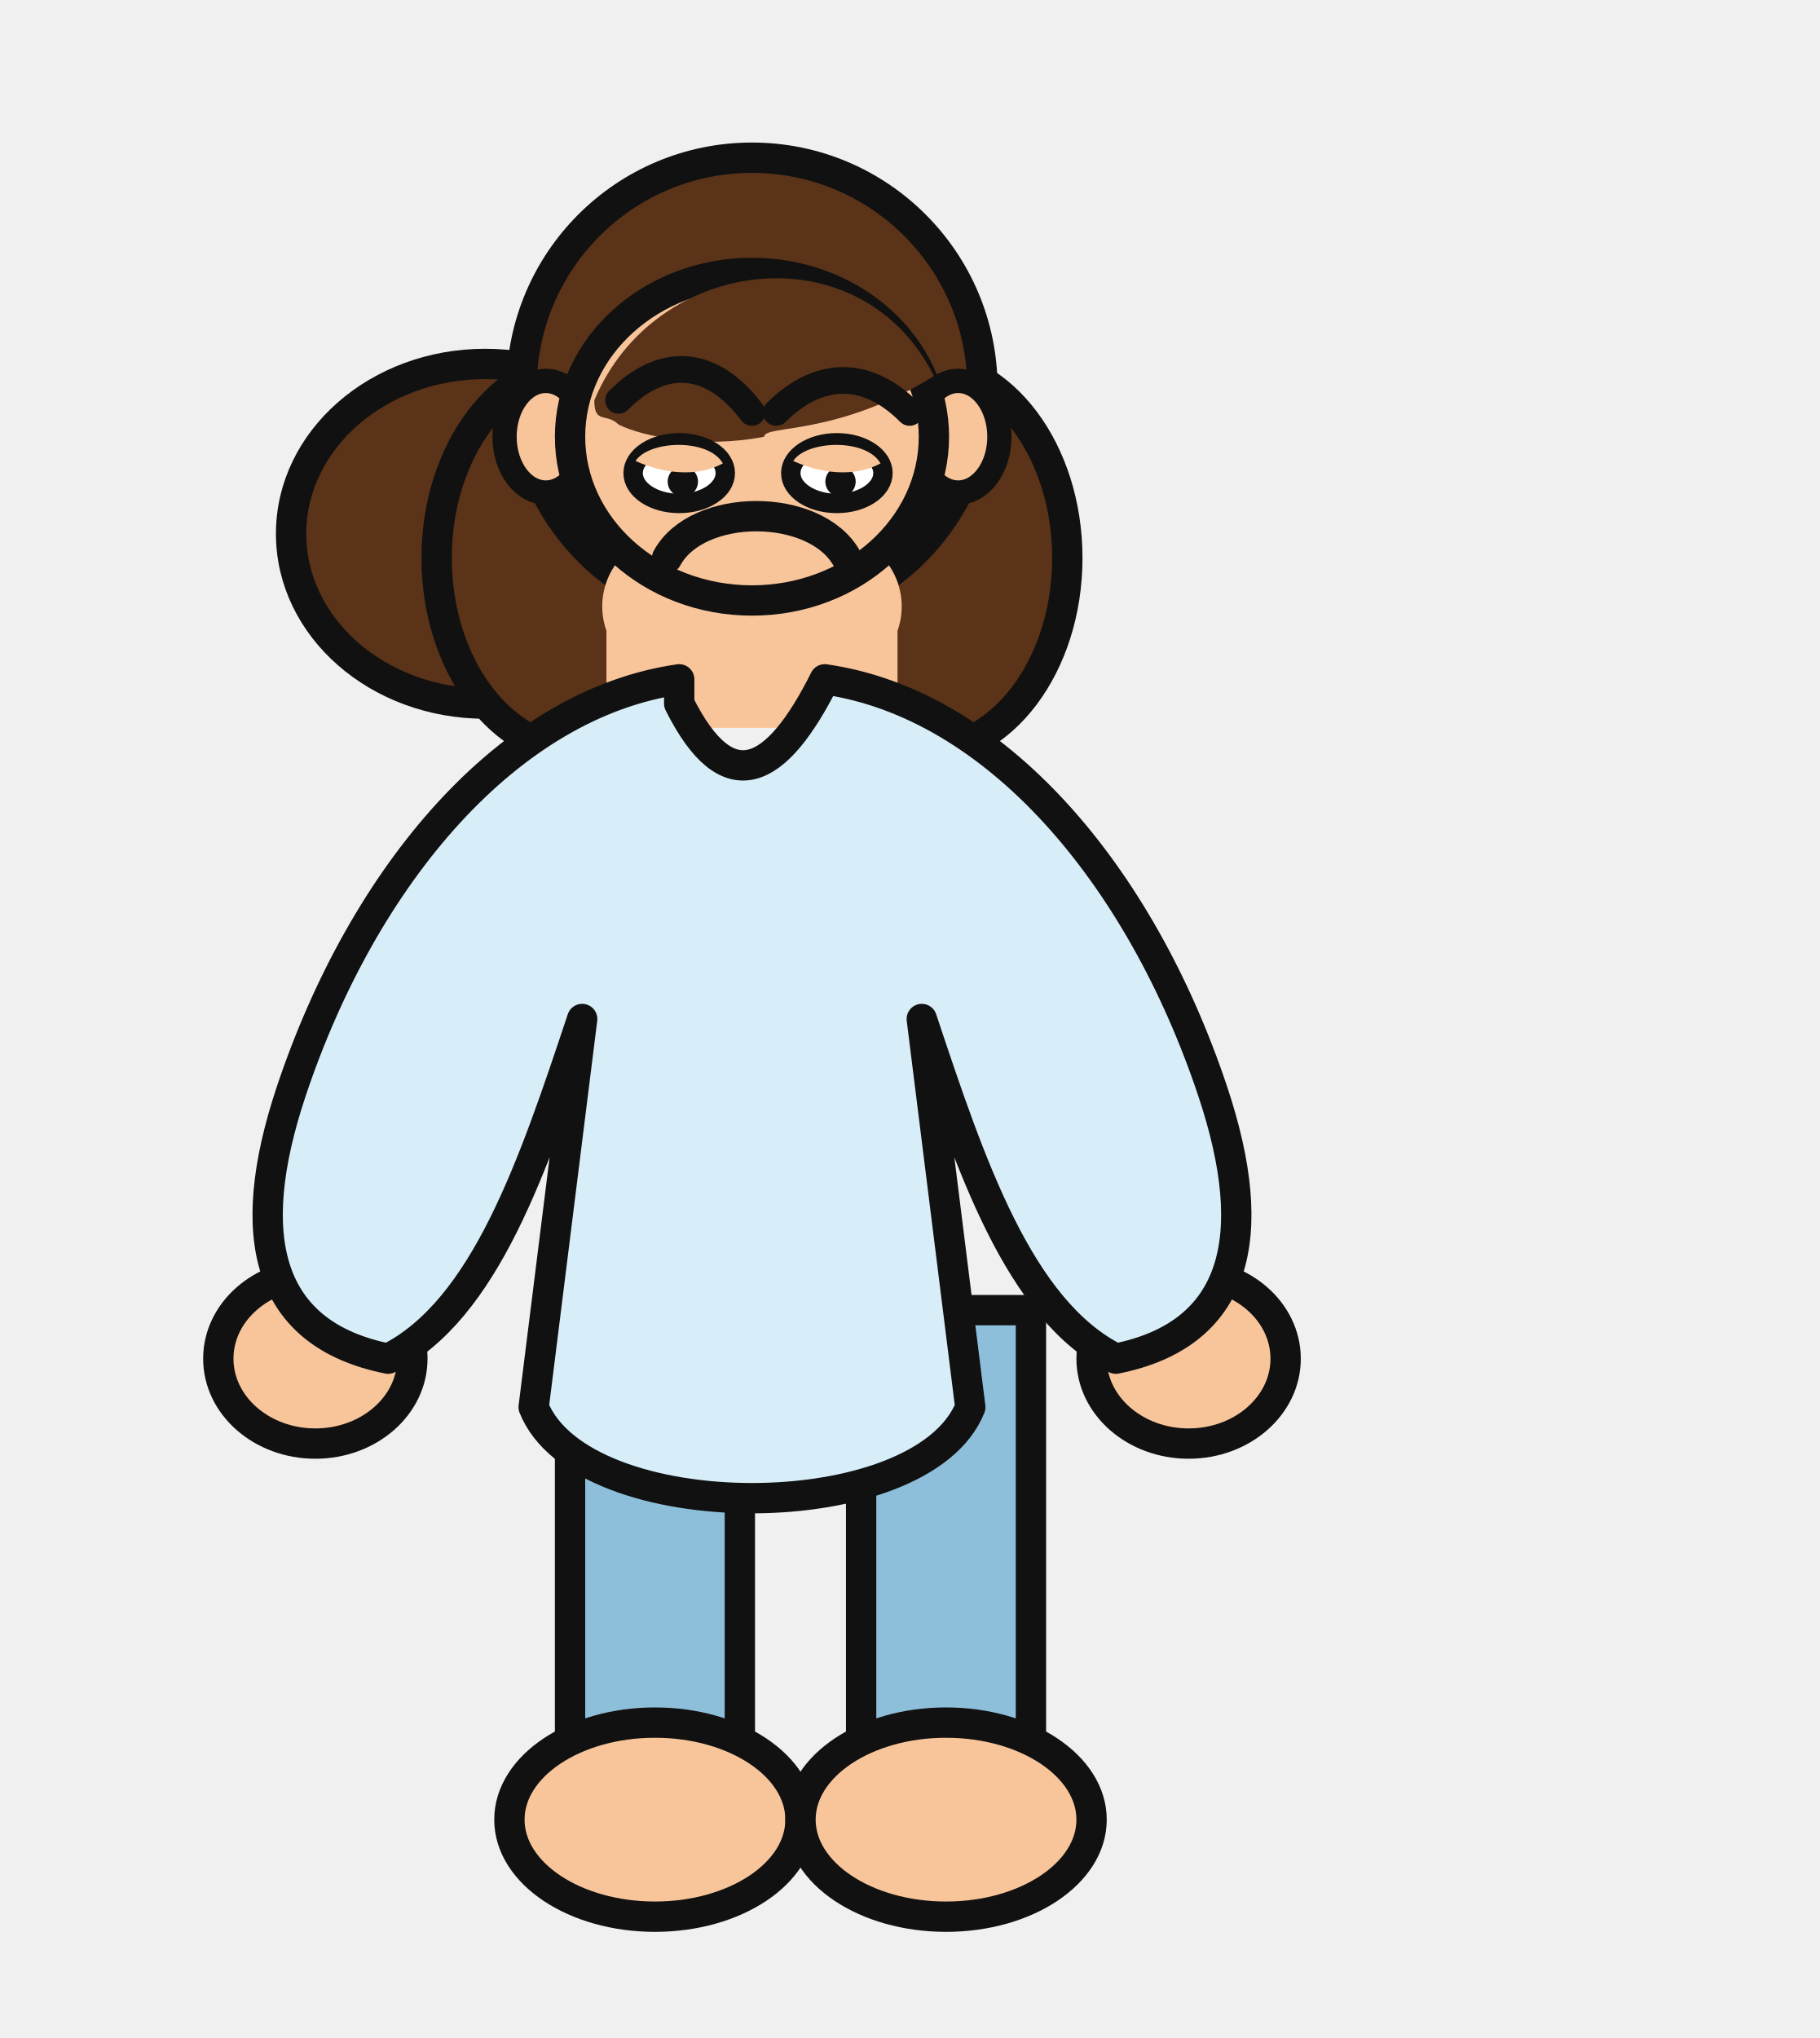
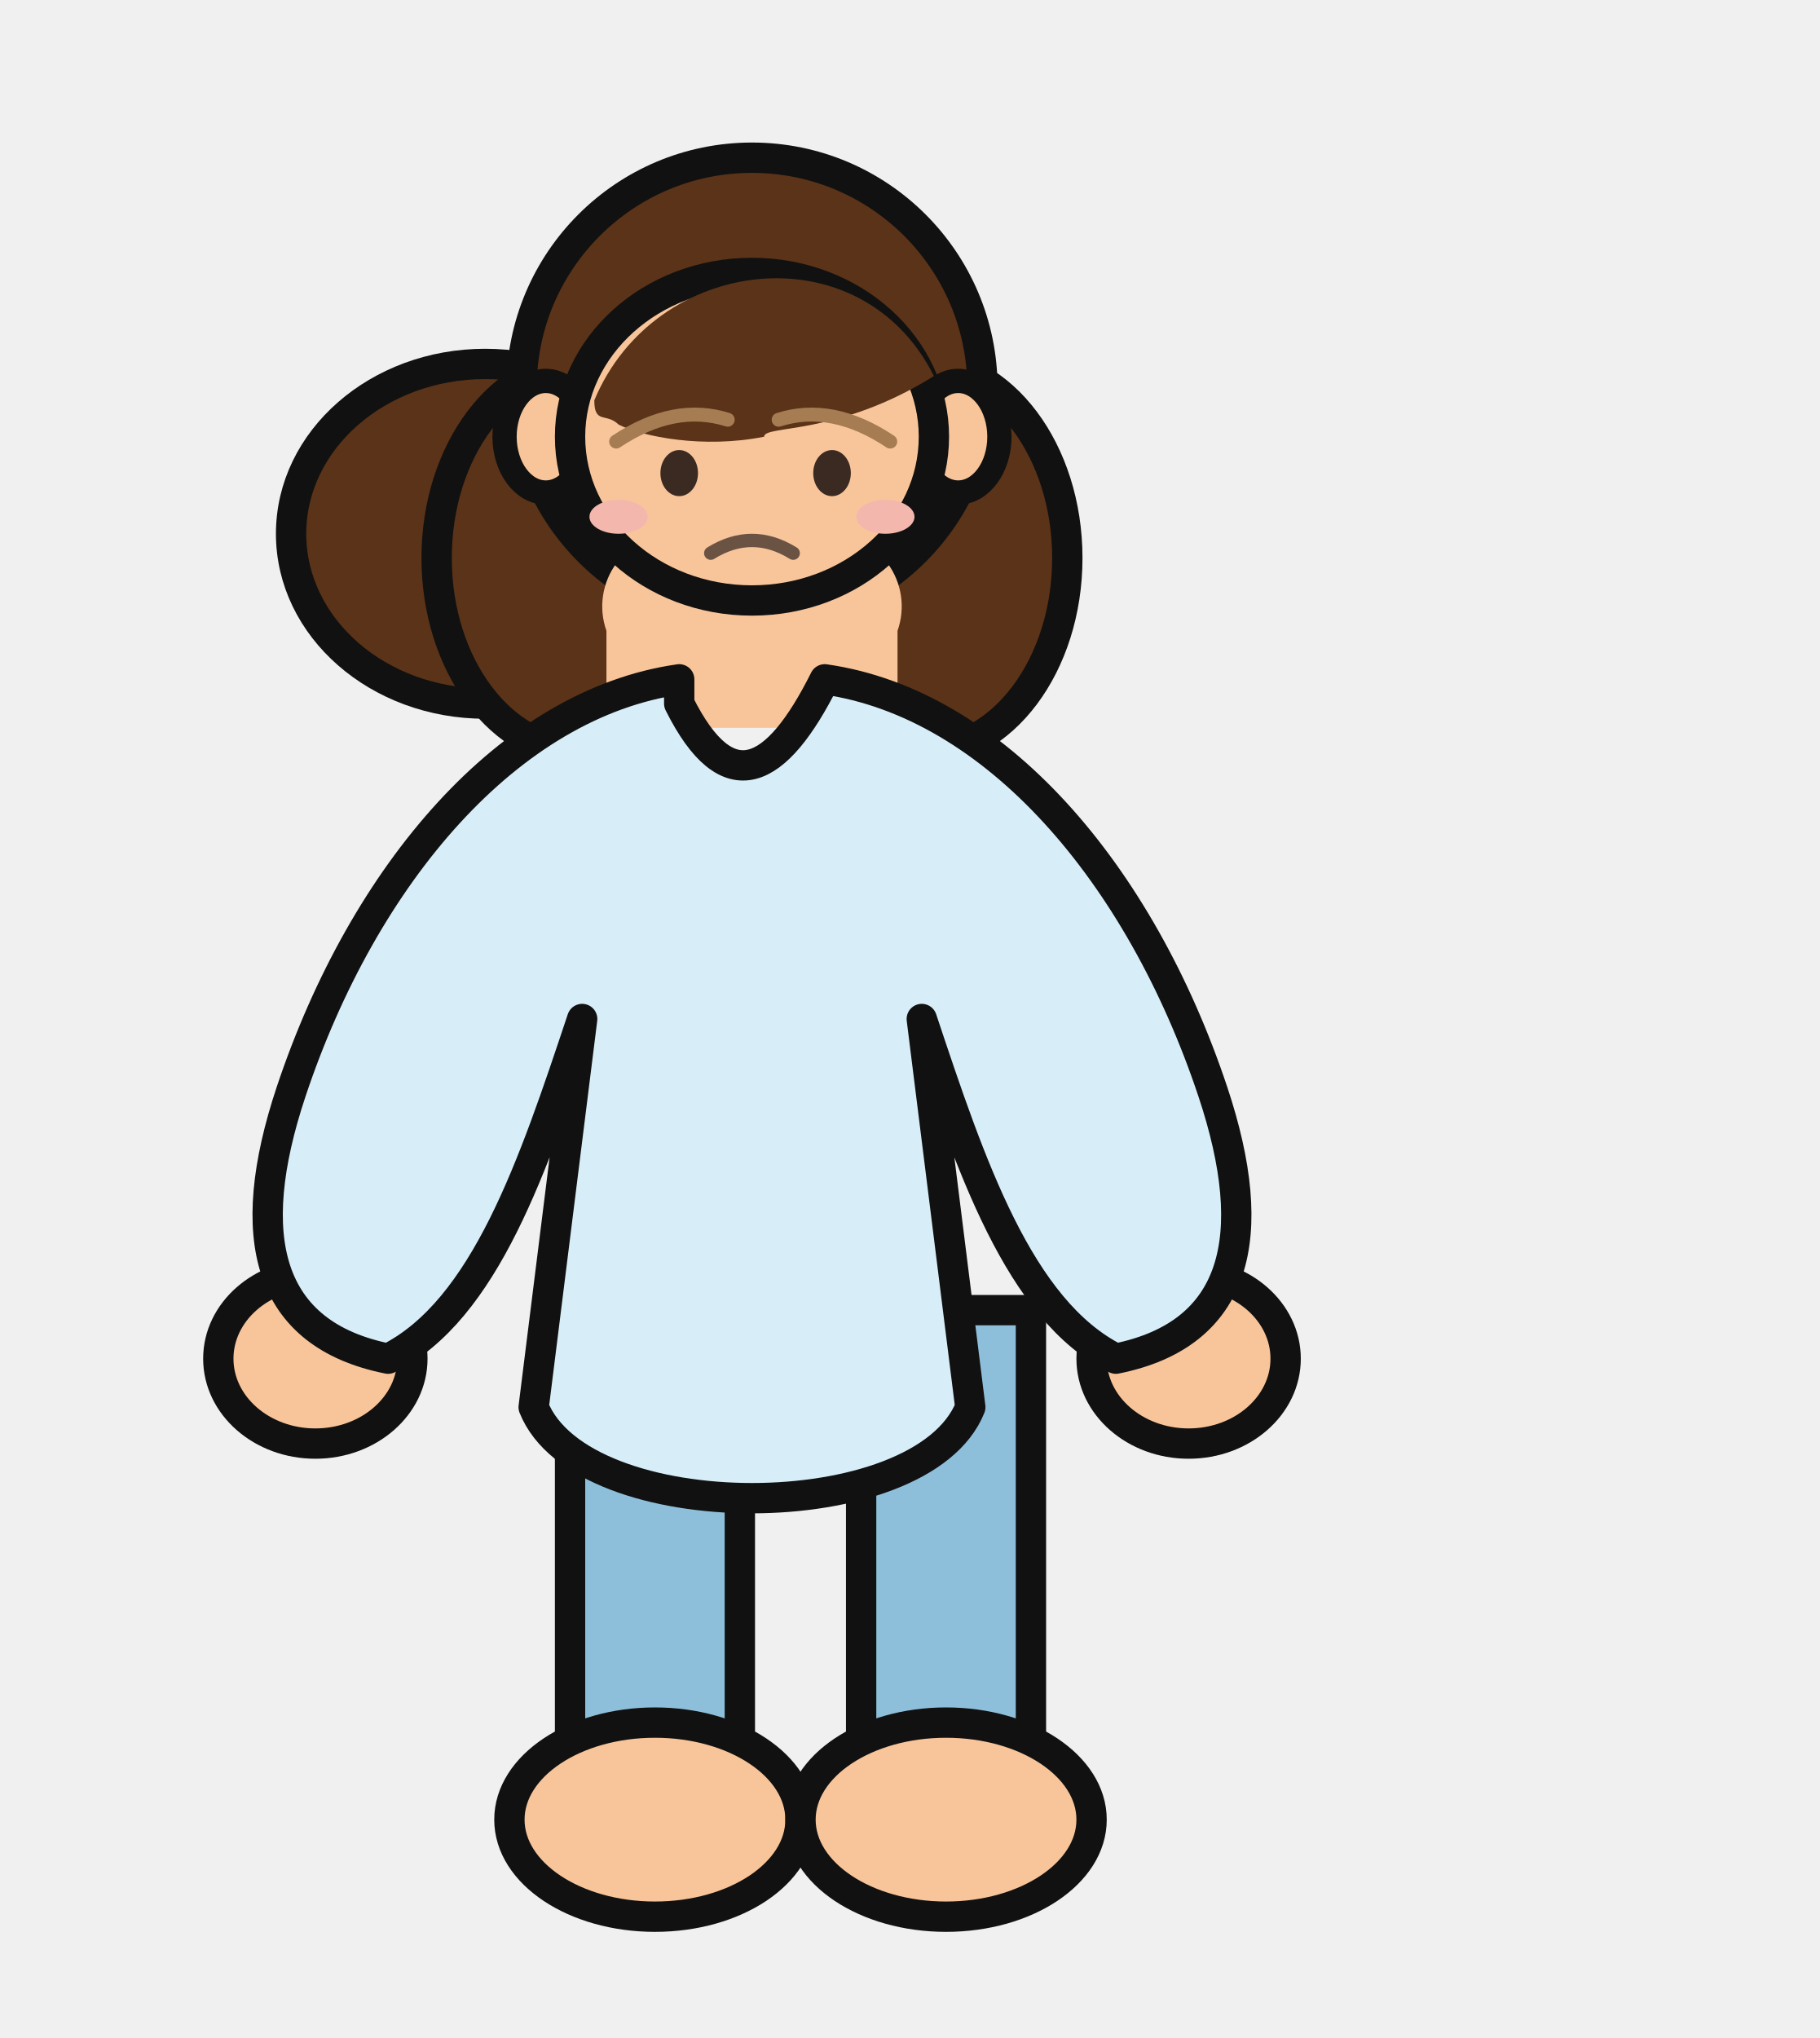
<svg xmlns="http://www.w3.org/2000/svg" width="150" height="168" viewBox="0 0 150 168">
  <ellipse cx="40" cy="44" fill="#5a3318" stroke="#111" stroke-width="2.5" rx="16" ry="14" />
  <ellipse cx="48" cy="46" fill="#5a3318" stroke="#111" stroke-width="2.5" rx="12" ry="16" />
  <ellipse cx="76" cy="46" fill="#5a3318" stroke="#111" stroke-width="2.5" rx="12" ry="16" />
  <circle cx="62" cy="32" r="19" fill="#5a3318" stroke="#111" stroke-width="2.5" />
  <ellipse cx="45" cy="36" fill="#f8c59a" stroke="#111" stroke-width="2" rx="3.4" ry="4.6" />
  <ellipse cx="79" cy="36" fill="#f8c59a" stroke="#111" stroke-width="2" rx="3.4" ry="4.6" />
  <path fill="#f8c59a" d="M56 44h12a6 6 0 0 1 6 8v8H50v-8a6 6 0 0 1 6-8" />
  <path fill="#8ebfda" stroke="#111" stroke-width="2.5" d="M47 108h14v40a7 8 0 0 1-14 0zm24 0h14v40a7 8 0 0 1-14 0z" />
  <ellipse cx="54" cy="150" fill="#f8c59a" stroke="#111" stroke-width="2.5" rx="12" ry="8" />
  <ellipse cx="78" cy="150" fill="#f8c59a" stroke="#111" stroke-width="2.5" rx="12" ry="8" />
  <ellipse cx="26" cy="112" fill="#f8c59a" stroke="#111" stroke-width="2.5" rx="8" ry="7" />
  <ellipse cx="98" cy="112" fill="#f8c59a" stroke="#111" stroke-width="2.5" rx="8" ry="7" />
  <path fill="#d7eef8" stroke="#111" stroke-linejoin="round" stroke-width="2.5" d="M56 56c-14 2-26 16-32 34-4 12-2 20 8 22 8-4 12-16 16-28l-4 32c4 10 32 10 36 0l-4-32c4 12 8 24 16 28 10-2 12-10 8-22-6-18-18-32-32-34-4 8-8 10-12 2z" />
  <ellipse cx="62" cy="36" fill="#f8c59a" stroke="#111" stroke-width="2.5" rx="15" ry="13.5" />
  <path fill="#5a3318" d="M49 33c5-12 22-14 28-2-8 5-14 4-14 5-5 1-10 0-12-1-1-1-2 0-2-2" />
-   <path fill="none" stroke="#111" stroke-linecap="round" stroke-width="2.2" d="M51 33c4-4 8-3 11 1m2 0c3-3 7-4 11 0" />
-   <ellipse cx="56" cy="39" fill="#fff" stroke="#111" stroke-width="1.6" rx="3.8" ry="2.5" />
-   <ellipse cx="69" cy="39" fill="#fff" stroke="#111" stroke-width="1.6" rx="3.8" ry="2.5" />
-   <circle cx="56.3" cy="39.7" r="1.25" fill="#111" />
-   <circle cx="69.3" cy="39.7" r="1.25" fill="#111" />
-   <path fill="#f8c59a" d="M52.4 38c1.1-1.7 6-1.9 7.2.2-2.2 1.2-5 .8-7.2-.2m13 0c1.1-1.7 6-1.9 7.2.2-2.2 1.2-5 .8-7.2-.2" />
-   <path fill="none" stroke="#111" stroke-linecap="round" stroke-width="2.5" d="M55 46c2.5-4.6 12.2-4.6 14.8 0" />
+   <ellipse cx="51" cy="42.6" fill="#f3b7ae" rx="2.4" ry="1.4" />
+   <ellipse cx="73" cy="42.6" fill="#f3b7ae" rx="2.4" ry="1.4" />
+   <path fill="none" stroke="#a67c52" stroke-linecap="round" stroke-width="1.15" d="M50.8 36.4q4.8-3.2 9.2-1.8m4.2 0q4.4-1.4 9.2 1.8" />
+   <ellipse cx="56" cy="39" fill="#3a2a22" rx="1.55" ry="1.9" />
+   <ellipse cx="68.6" cy="39" fill="#3a2a22" rx="1.55" ry="1.9" />
+   <path fill="none" stroke="#6b5344" stroke-linecap="round" stroke-width="1.1" d="M58.6 45.6q3.4-2.1 6.8 0" />
</svg>
